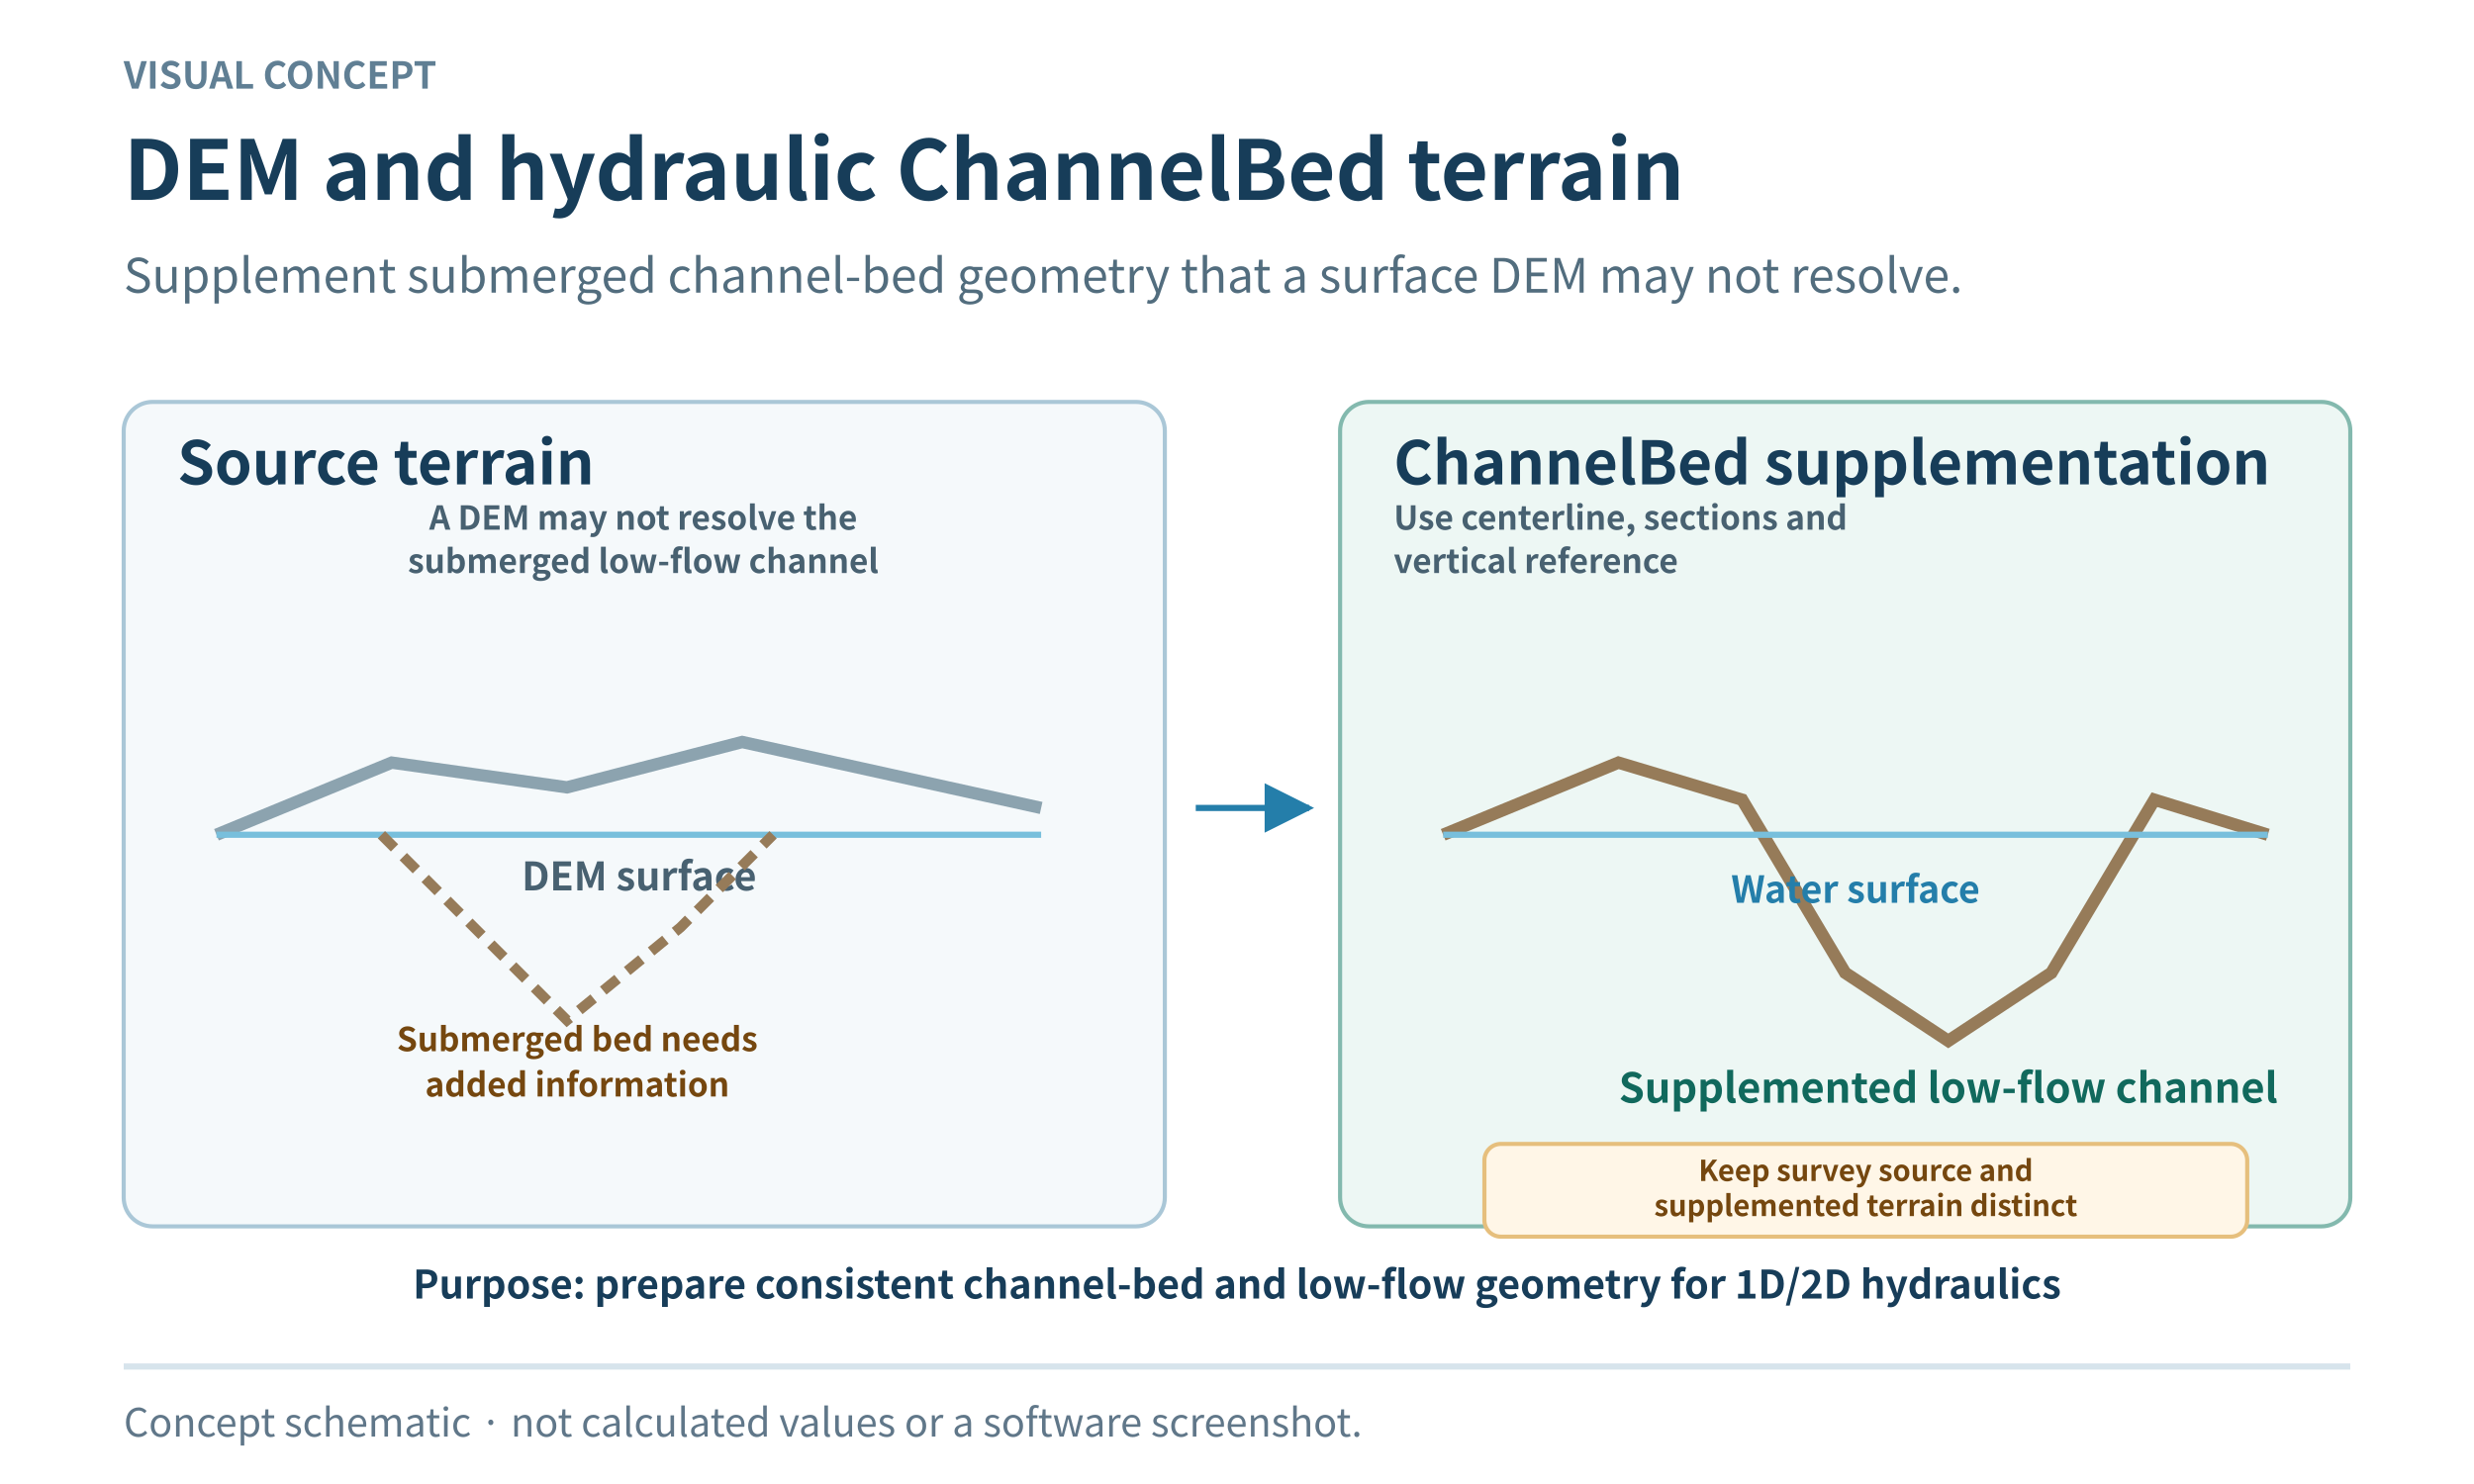
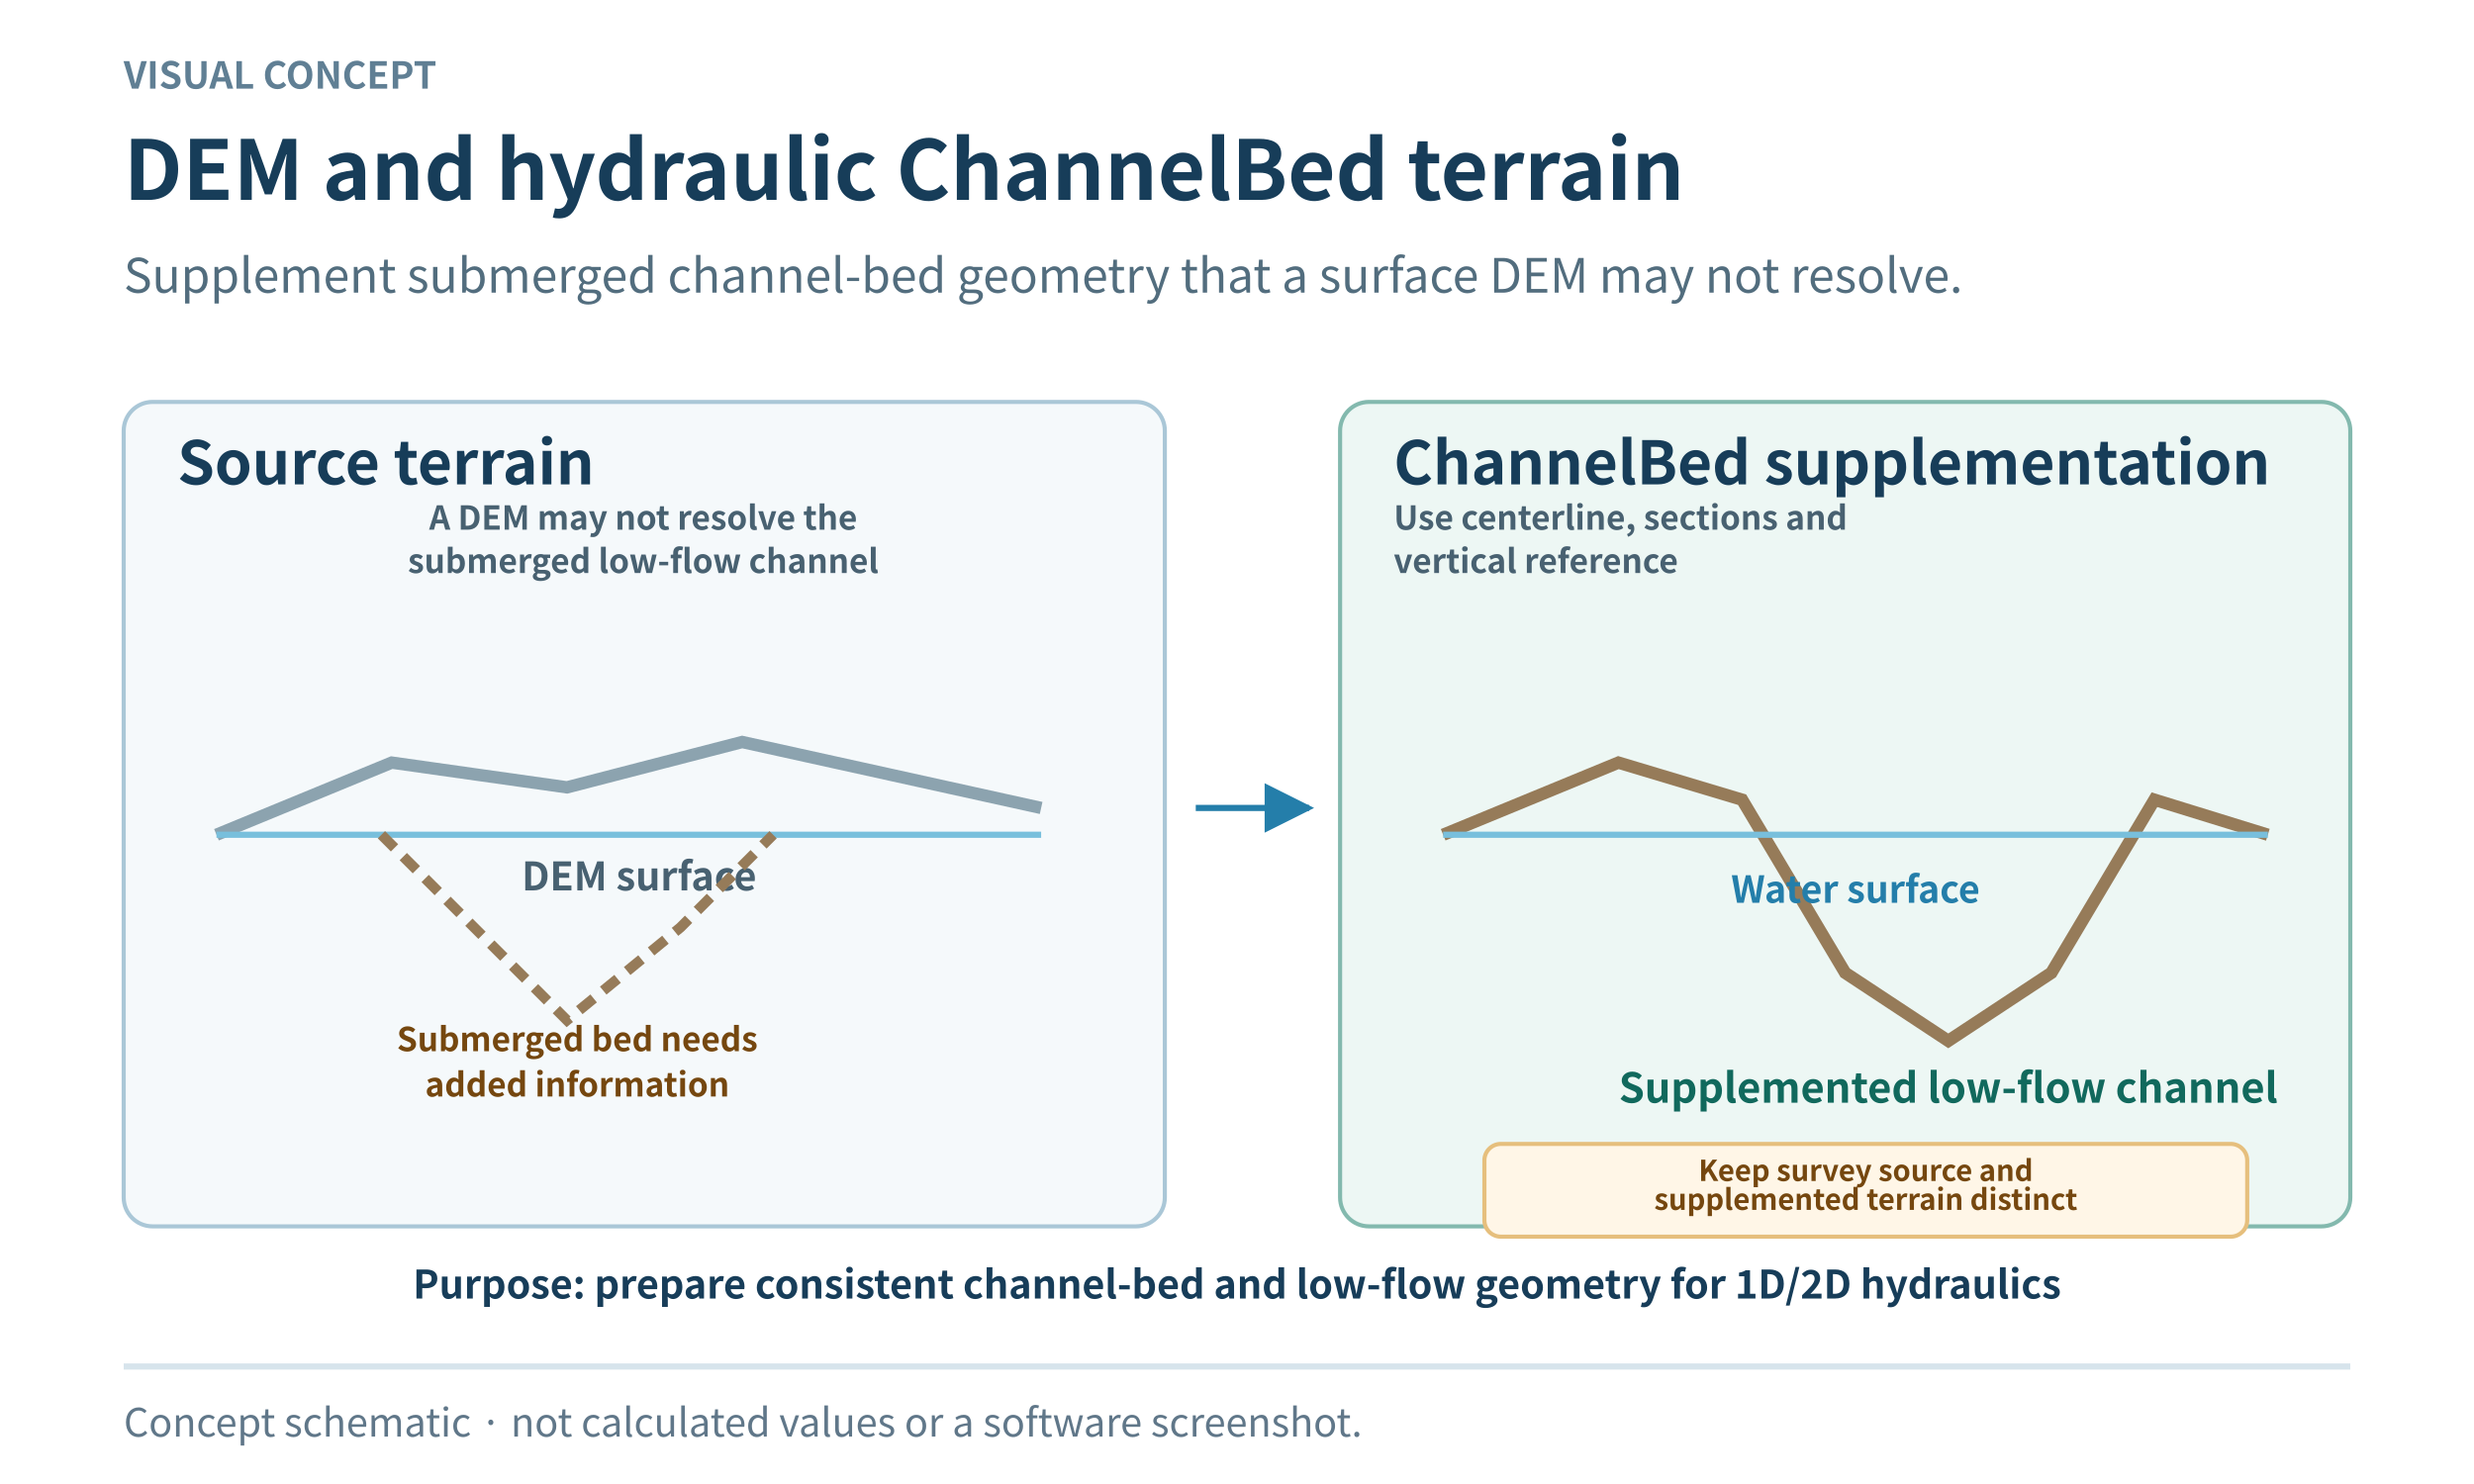
<svg xmlns="http://www.w3.org/2000/svg" width="1200" height="720" viewBox="0 0 1200 720" role="img" aria-labelledby="title desc">
  <defs>
    <marker id="arrow" viewBox="0 0 10 10" refX="9" refY="5" markerWidth="8" markerHeight="8" orient="auto-start-reverse">
      <path d="M0 0 10 5 0 10Z" fill="#247eaa" />
    </marker>
  </defs>
  <rect width="1200" height="720" fill="#fff" />
  <g font-family="Noto Sans CJK KR,Noto Sans KR,Malgun Gothic,Arial,sans-serif">
    <text x="60" y="43" font-size="18" font-weight="600" fill="#607f94">VISUAL CONCEPT</text>
    <text x="60" y="97" font-size="40" font-weight="700" fill="#173d59">DEM and hydraulic ChannelBed terrain</text>
    <text x="60" y="142" font-size="23" fill="#526d7e">Supplement submerged channel-bed geometry that a surface DEM may not resolve.</text>
    <rect x="60" y="195" width="505" height="400" rx="14" fill="#f5f9fb" stroke="#aac7d7" stroke-width="2" />
    <text x="86" y="235" font-size="29" font-weight="700" fill="#173d59">Source terrain</text>
    <text x="312" y="257" text-anchor="middle" font-size="16" font-weight="600" fill="#486171">A DEM may not resolve the</text>
    <text x="312" y="278" text-anchor="middle" font-size="16" font-weight="600" fill="#486171">submerged low-flow channel</text>
    <path d="M105 405 L190 370 L275 382 L360 360 L505 392" fill="none" stroke="#8ca3af" stroke-width="6" />
    <line x1="105" y1="405" x2="505" y2="405" stroke="#78bfdc" stroke-width="3" />
    <text x="310" y="432" text-anchor="middle" font-size="19" font-weight="700" fill="#486171">DEM surface</text>
    <path d="M185 405 L230 450 L275 495 L330 450 L375 405" fill="none" stroke="#967b59" stroke-width="5" stroke-dasharray="9 6" />
    <text x="280" y="510" text-anchor="middle" font-size="16" font-weight="600" fill="#75470f">Submerged bed needs</text>
    <text x="280" y="532" text-anchor="middle" font-size="16" font-weight="600" fill="#75470f">added information</text>
    <line x1="580" y1="392" x2="635" y2="392" stroke="#247eaa" stroke-width="3" marker-end="url(#arrow)" />
    <rect x="650" y="195" width="490" height="400" rx="14" fill="#edf7f4" stroke="#83b9ae" stroke-width="2" />
    <text x="676" y="235" font-size="29" font-weight="700" fill="#173d59">ChannelBed supplementation</text>
    <text x="676" y="257" font-size="16" font-weight="600" fill="#486171">Use centerline, sections and</text>
    <text x="676" y="278" font-size="16" font-weight="600" fill="#486171">vertical reference</text>
    <path d="M700 405 L785 370 L845 388 L895 472 L945 505 L995 472 L1045 388 L1100 405" fill="none" stroke="#967b59" stroke-width="6" />
    <line x1="700" y1="405" x2="1100" y2="405" stroke="#78bfdc" stroke-width="3" />
    <text x="900" y="438" text-anchor="middle" font-size="18" font-weight="600" fill="#247eaa">Water surface</text>
    <text x="945" y="535" text-anchor="middle" font-size="20" font-weight="700" fill="#11695d">Supplemented low-flow channel</text>
    <rect x="720" y="555" width="370" height="45" rx="8" fill="#fff6e7" stroke="#e6bf7d" stroke-width="2" />
    <text x="905" y="573" text-anchor="middle" font-size="14" font-weight="600" fill="#75470f">Keep survey source and</text>
-     <text x="905" y="590" text-anchor="middle" font-size="14" font-weight="600" fill="#75470f">supplemented terrain distinct</text>
+     <text x="905" y="587" text-anchor="middle" font-size="14" font-weight="600" fill="#75470f">supplemented terrain distinct</text>
    <text x="600" y="630" text-anchor="middle" font-size="19" font-weight="600" fill="#173d59">Purpose: prepare consistent channel-bed and low-flow geometry for 1D/2D hydraulics</text>
    <line x1="60" y1="663" x2="1140" y2="663" stroke="#d7e4ec" stroke-width="3" />
    <text x="60" y="697" font-size="19" fill="#607789">Concept schematic · not calculated values or a software screenshot.</text>
  </g>
</svg>
